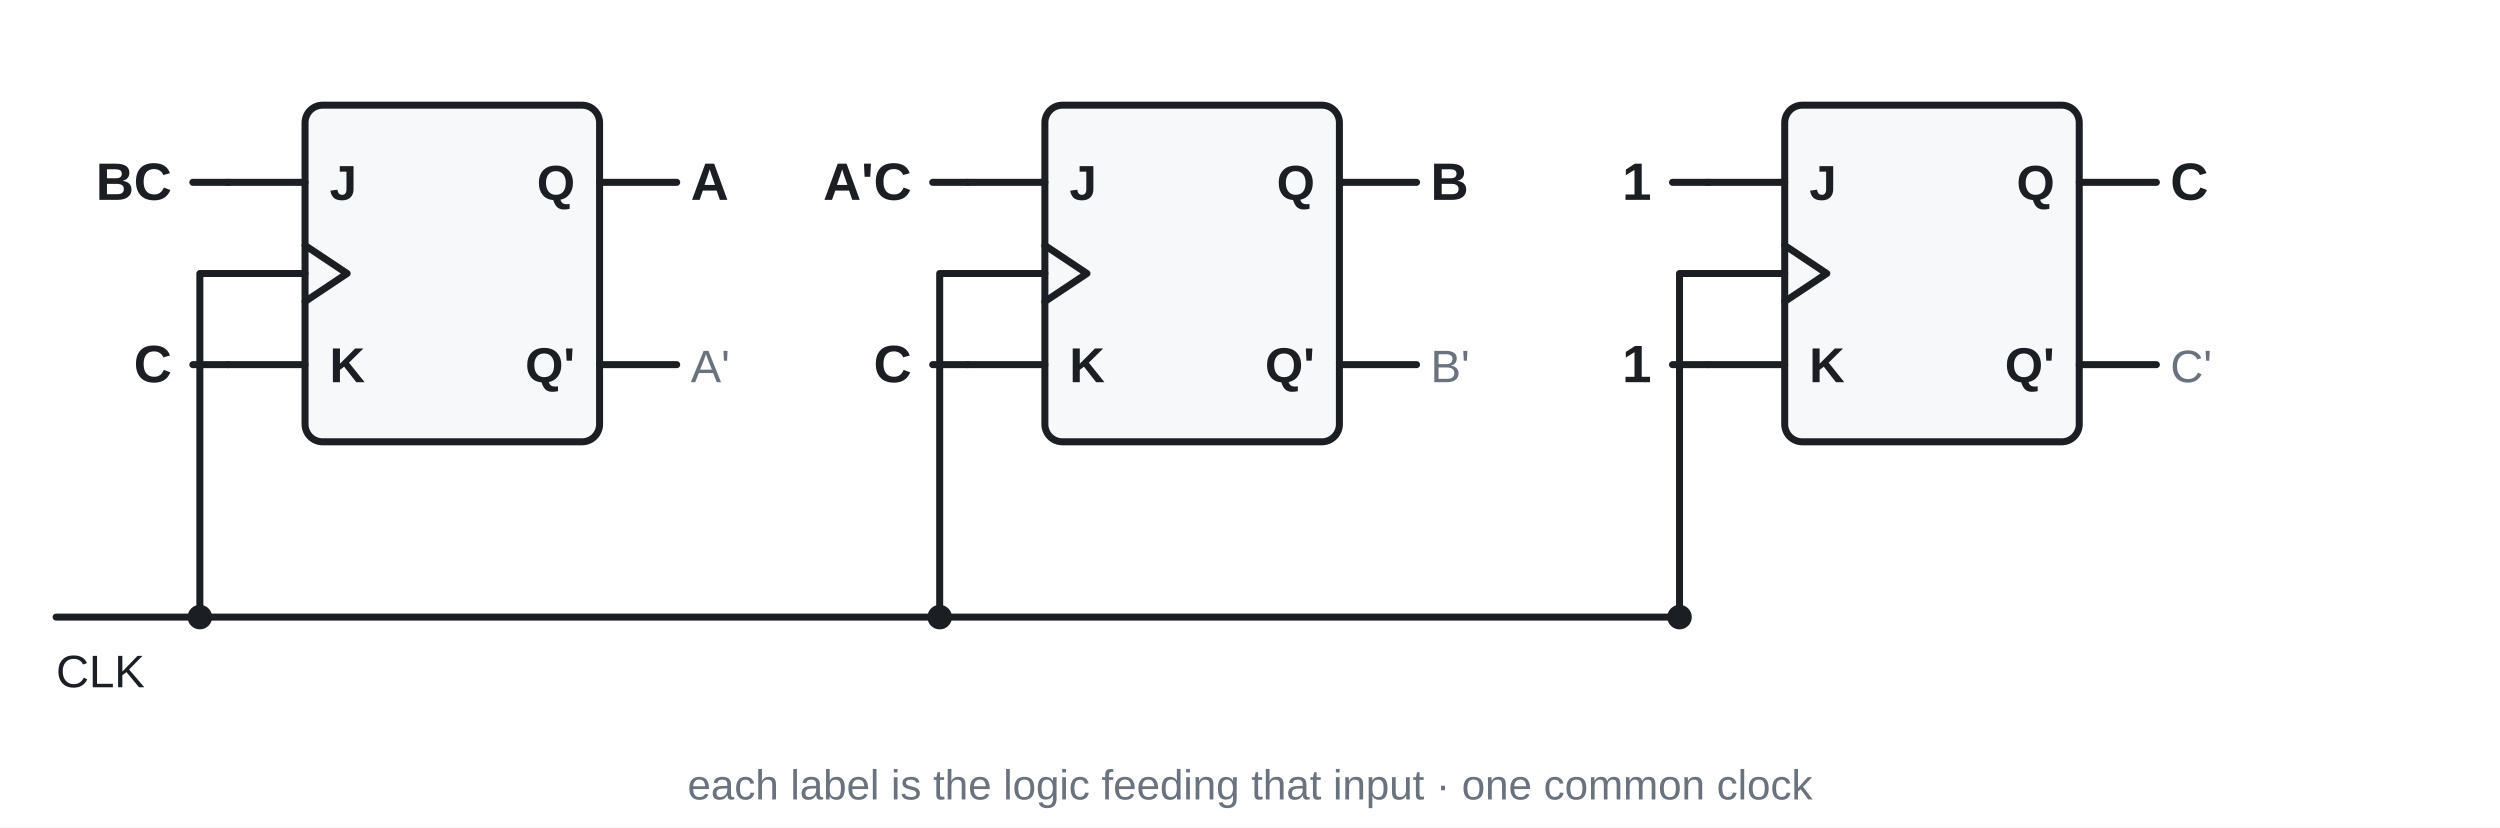
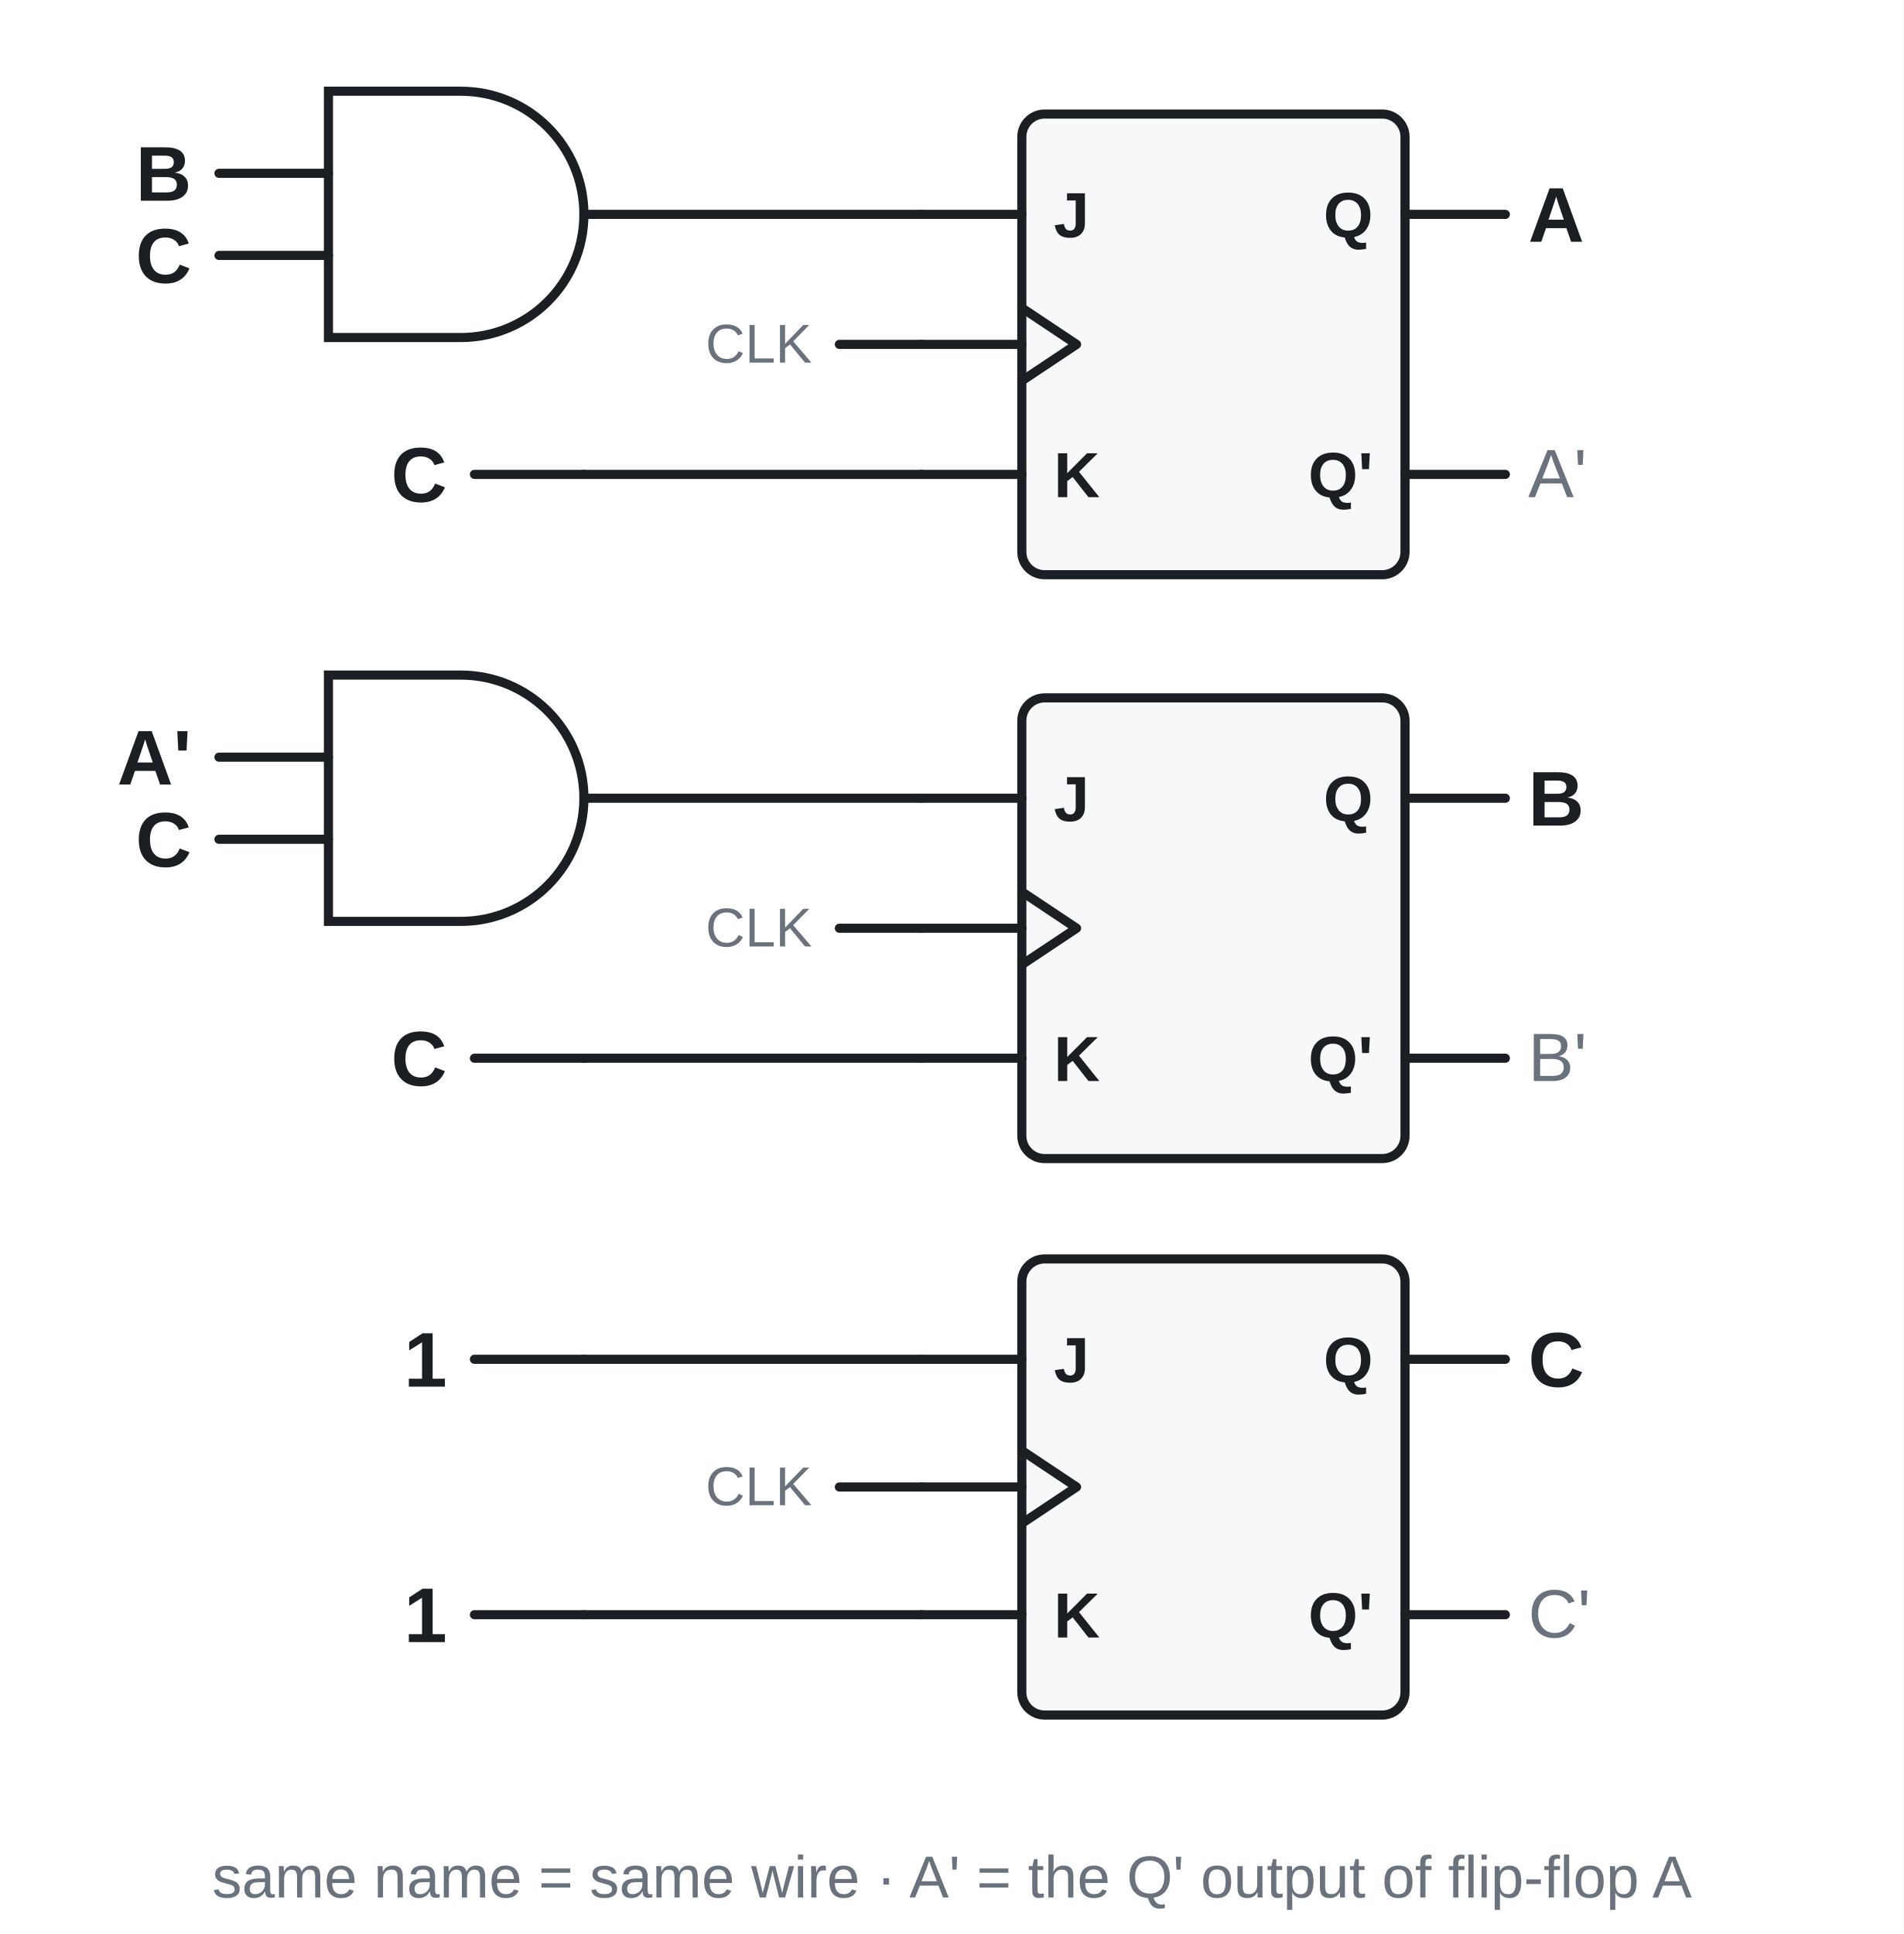
- <svg xmlns="http://www.w3.org/2000/svg" viewBox="0 0 713 236" width="713" height="236" font-family="Atkinson Hyperlegible, Verdana, Arial, sans-serif" role="img">
+ <svg xmlns="http://www.w3.org/2000/svg" viewBox="0 0 417.3 424.0" width="417.3" height="424.0" font-family="Atkinson Hyperlegible, Verdana, Arial, sans-serif" role="img">
  <rect width="100%" height="100%" fill="#ffffff" />
-   <rect x="87.0" y="30.0" width="84.0" height="96.0" rx="5" fill="#f6f8fa" stroke="#1b1f24" stroke-width="2" />
-   <polyline points="65.0,52.0 87.0,52.0" fill="none" stroke="#1b1f24" stroke-width="2" stroke-linejoin="round" stroke-linecap="round" />
-   <text x="94.0" y="57.0" font-size="14" text-anchor="start" fill="#1b1f24" font-weight="bold">J</text>
-   <polyline points="65.0,104.0 87.0,104.0" fill="none" stroke="#1b1f24" stroke-width="2" stroke-linejoin="round" stroke-linecap="round" />
-   <text x="94.0" y="109.0" font-size="14" text-anchor="start" fill="#1b1f24" font-weight="bold">K</text>
-   <polyline points="87.0,70.0 99.0,78.0 87.0,86.0" fill="none" stroke="#1b1f24" stroke-width="2" stroke-linejoin="round" stroke-linecap="round" />
-   <polyline points="65.0,78.0 87.0,78.0" fill="none" stroke="#1b1f24" stroke-width="2" stroke-linejoin="round" stroke-linecap="round" />
-   <polyline points="171.0,52.0 193.0,52.0" fill="none" stroke="#1b1f24" stroke-width="2" stroke-linejoin="round" stroke-linecap="round" />
-   <text x="164.0" y="57.0" font-size="14" text-anchor="end" fill="#1b1f24" font-weight="bold">Q</text>
-   <polyline points="171.0,104.0 193.0,104.0" fill="none" stroke="#1b1f24" stroke-width="2" stroke-linejoin="round" stroke-linecap="round" />
-   <text x="164.0" y="109.0" font-size="14" text-anchor="end" fill="#1b1f24" font-weight="bold">Q'</text>
-   <polyline points="55.0,52.0 65.0,52.0" fill="none" stroke="#1b1f24" stroke-width="2" stroke-linejoin="round" stroke-linecap="round" />
-   <text x="49.0" y="57.0" font-size="15" text-anchor="end" fill="#1b1f24" font-weight="bold">BC</text>
-   <polyline points="55.0,104.0 65.0,104.0" fill="none" stroke="#1b1f24" stroke-width="2" stroke-linejoin="round" stroke-linecap="round" />
-   <text x="49.0" y="109.0" font-size="15" text-anchor="end" fill="#1b1f24" font-weight="bold">C</text>
-   <text x="197.0" y="57.0" font-size="15" text-anchor="start" fill="#1b1f24" font-weight="bold">A</text>
-   <text x="197.0" y="109.0" font-size="13" text-anchor="start" fill="#6a737d" font-weight="normal">A'</text>
-   <rect x="298.0" y="30.0" width="84.0" height="96.0" rx="5" fill="#f6f8fa" stroke="#1b1f24" stroke-width="2" />
-   <polyline points="276.0,52.0 298.0,52.0" fill="none" stroke="#1b1f24" stroke-width="2" stroke-linejoin="round" stroke-linecap="round" />
-   <text x="305.0" y="57.0" font-size="14" text-anchor="start" fill="#1b1f24" font-weight="bold">J</text>
-   <polyline points="276.0,104.0 298.0,104.0" fill="none" stroke="#1b1f24" stroke-width="2" stroke-linejoin="round" stroke-linecap="round" />
-   <text x="305.0" y="109.0" font-size="14" text-anchor="start" fill="#1b1f24" font-weight="bold">K</text>
-   <polyline points="298.0,70.0 310.0,78.0 298.0,86.0" fill="none" stroke="#1b1f24" stroke-width="2" stroke-linejoin="round" stroke-linecap="round" />
-   <polyline points="276.0,78.0 298.0,78.0" fill="none" stroke="#1b1f24" stroke-width="2" stroke-linejoin="round" stroke-linecap="round" />
-   <polyline points="382.0,52.0 404.0,52.0" fill="none" stroke="#1b1f24" stroke-width="2" stroke-linejoin="round" stroke-linecap="round" />
-   <text x="375.0" y="57.0" font-size="14" text-anchor="end" fill="#1b1f24" font-weight="bold">Q</text>
-   <polyline points="382.0,104.0 404.0,104.0" fill="none" stroke="#1b1f24" stroke-width="2" stroke-linejoin="round" stroke-linecap="round" />
-   <text x="375.0" y="109.0" font-size="14" text-anchor="end" fill="#1b1f24" font-weight="bold">Q'</text>
-   <polyline points="266.0,52.0 276.0,52.0" fill="none" stroke="#1b1f24" stroke-width="2" stroke-linejoin="round" stroke-linecap="round" />
-   <text x="260.0" y="57.0" font-size="15" text-anchor="end" fill="#1b1f24" font-weight="bold">A'C</text>
-   <polyline points="266.0,104.0 276.0,104.0" fill="none" stroke="#1b1f24" stroke-width="2" stroke-linejoin="round" stroke-linecap="round" />
-   <text x="260.0" y="109.0" font-size="15" text-anchor="end" fill="#1b1f24" font-weight="bold">C</text>
-   <text x="408.0" y="57.0" font-size="15" text-anchor="start" fill="#1b1f24" font-weight="bold">B</text>
-   <text x="408.0" y="109.0" font-size="13" text-anchor="start" fill="#6a737d" font-weight="normal">B'</text>
-   <rect x="509.0" y="30.0" width="84.0" height="96.0" rx="5" fill="#f6f8fa" stroke="#1b1f24" stroke-width="2" />
-   <polyline points="487.0,52.0 509.0,52.0" fill="none" stroke="#1b1f24" stroke-width="2" stroke-linejoin="round" stroke-linecap="round" />
-   <text x="516.0" y="57.0" font-size="14" text-anchor="start" fill="#1b1f24" font-weight="bold">J</text>
-   <polyline points="487.0,104.0 509.0,104.0" fill="none" stroke="#1b1f24" stroke-width="2" stroke-linejoin="round" stroke-linecap="round" />
-   <text x="516.0" y="109.0" font-size="14" text-anchor="start" fill="#1b1f24" font-weight="bold">K</text>
-   <polyline points="509.0,70.0 521.0,78.0 509.0,86.0" fill="none" stroke="#1b1f24" stroke-width="2" stroke-linejoin="round" stroke-linecap="round" />
-   <polyline points="487.0,78.0 509.0,78.0" fill="none" stroke="#1b1f24" stroke-width="2" stroke-linejoin="round" stroke-linecap="round" />
-   <polyline points="593.0,52.0 615.0,52.0" fill="none" stroke="#1b1f24" stroke-width="2" stroke-linejoin="round" stroke-linecap="round" />
-   <text x="586.0" y="57.0" font-size="14" text-anchor="end" fill="#1b1f24" font-weight="bold">Q</text>
-   <polyline points="593.0,104.0 615.0,104.0" fill="none" stroke="#1b1f24" stroke-width="2" stroke-linejoin="round" stroke-linecap="round" />
-   <text x="586.0" y="109.0" font-size="14" text-anchor="end" fill="#1b1f24" font-weight="bold">Q'</text>
-   <polyline points="477.0,52.0 487.0,52.0" fill="none" stroke="#1b1f24" stroke-width="2" stroke-linejoin="round" stroke-linecap="round" />
-   <text x="471.0" y="57.0" font-size="15" text-anchor="end" fill="#1b1f24" font-weight="bold">1</text>
-   <polyline points="477.0,104.0 487.0,104.0" fill="none" stroke="#1b1f24" stroke-width="2" stroke-linejoin="round" stroke-linecap="round" />
-   <text x="471.0" y="109.0" font-size="15" text-anchor="end" fill="#1b1f24" font-weight="bold">1</text>
-   <text x="619.0" y="57.0" font-size="15" text-anchor="start" fill="#1b1f24" font-weight="bold">C</text>
-   <text x="619.0" y="109.0" font-size="13" text-anchor="start" fill="#6a737d" font-weight="normal">C'</text>
-   <polyline points="16.0,176.0 479.0,176.0" fill="none" stroke="#1b1f24" stroke-width="2" stroke-linejoin="round" stroke-linecap="round" />
-   <text x="16.0" y="196.0" font-size="13" text-anchor="start" fill="#1b1f24" font-weight="normal">CLK</text>
-   <polyline points="57.0,176.0 57.0,78.0 65.0,78.0" fill="none" stroke="#1b1f24" stroke-width="2" stroke-linejoin="round" stroke-linecap="round" />
-   <circle cx="57.0" cy="176.0" r="3.5" fill="#1b1f24" />
-   <polyline points="268.0,176.0 268.0,78.0 276.0,78.0" fill="none" stroke="#1b1f24" stroke-width="2" stroke-linejoin="round" stroke-linecap="round" />
-   <circle cx="268.0" cy="176.0" r="3.5" fill="#1b1f24" />
-   <polyline points="479.0,176.0 479.0,78.0 487.0,78.0" fill="none" stroke="#1b1f24" stroke-width="2" stroke-linejoin="round" stroke-linecap="round" />
-   <circle cx="479.0" cy="176.0" r="3.5" fill="#1b1f24" />
-   <text x="356.5" y="228.0" font-size="12" text-anchor="middle" fill="#6a737d" font-weight="normal">each label is the logic feeding that input · one common clock</text>
+   <rect x="224.0" y="25.0" width="84.0" height="101.0" rx="5" fill="#f6f8fa" stroke="#1b1f24" stroke-width="2" />
+   <polyline points="202.0,47.0 224.0,47.0" fill="none" stroke="#1b1f24" stroke-width="2" stroke-linejoin="round" stroke-linecap="round" />
+   <text x="231.0" y="52.0" font-size="14" text-anchor="start" fill="#1b1f24" font-weight="bold">J</text>
+   <polyline points="202.0,104.0 224.0,104.0" fill="none" stroke="#1b1f24" stroke-width="2" stroke-linejoin="round" stroke-linecap="round" />
+   <text x="231.0" y="109.0" font-size="14" text-anchor="start" fill="#1b1f24" font-weight="bold">K</text>
+   <polyline points="224.0,67.5 236.0,75.5 224.0,83.5" fill="none" stroke="#1b1f24" stroke-width="2" stroke-linejoin="round" stroke-linecap="round" />
+   <polyline points="202.0,75.5 224.0,75.5" fill="none" stroke="#1b1f24" stroke-width="2" stroke-linejoin="round" stroke-linecap="round" />
+   <polyline points="308.0,47.0 330.0,47.0" fill="none" stroke="#1b1f24" stroke-width="2" stroke-linejoin="round" stroke-linecap="round" />
+   <text x="301.0" y="52.0" font-size="14" text-anchor="end" fill="#1b1f24" font-weight="bold">Q</text>
+   <polyline points="308.0,104.0 330.0,104.0" fill="none" stroke="#1b1f24" stroke-width="2" stroke-linejoin="round" stroke-linecap="round" />
+   <text x="301.0" y="109.0" font-size="14" text-anchor="end" fill="#1b1f24" font-weight="bold">Q'</text>
+   <path d="M72,20.0 H101.0 A27.0,27.0 0 0 1 101.0,74.0 H72 Z" fill="#fff" stroke="#1b1f24" stroke-width="2" />
+   <polyline points="48.0,38.0 72.0,38.0" fill="none" stroke="#1b1f24" stroke-width="2" stroke-linejoin="round" stroke-linecap="round" />
+   <text x="42.0" y="44.0" font-size="17" text-anchor="end" fill="#1b1f24" font-weight="bold">B</text>
+   <polyline points="48.0,56.0 72.0,56.0" fill="none" stroke="#1b1f24" stroke-width="2" stroke-linejoin="round" stroke-linecap="round" />
+   <text x="42.0" y="62.0" font-size="17" text-anchor="end" fill="#1b1f24" font-weight="bold">C</text>
+   <polyline points="128.0,47.0 202.0,47.0" fill="none" stroke="#1b1f24" stroke-width="2" stroke-linejoin="round" stroke-linecap="round" />
+   <polyline points="104.0,104.0 128.0,104.0" fill="none" stroke="#1b1f24" stroke-width="2" stroke-linejoin="round" stroke-linecap="round" />
+   <text x="98.0" y="110.0" font-size="17" text-anchor="end" fill="#1b1f24" font-weight="bold">C</text>
+   <polyline points="128.0,104.0 202.0,104.0" fill="none" stroke="#1b1f24" stroke-width="2" stroke-linejoin="round" stroke-linecap="round" />
+   <polyline points="184.0,75.5 202.0,75.5" fill="none" stroke="#1b1f24" stroke-width="2" stroke-linejoin="round" stroke-linecap="round" />
+   <text x="178.0" y="79.5" font-size="12" text-anchor="end" fill="#6a737d" font-weight="normal">CLK</text>
+   <text x="335.0" y="53.0" font-size="17" text-anchor="start" fill="#1b1f24" font-weight="bold">A</text>
+   <text x="335.0" y="109.0" font-size="15" text-anchor="start" fill="#6a737d" font-weight="normal">A'</text>
+   <rect x="224.0" y="153.0" width="84.0" height="101.0" rx="5" fill="#f6f8fa" stroke="#1b1f24" stroke-width="2" />
+   <polyline points="202.0,175.0 224.0,175.0" fill="none" stroke="#1b1f24" stroke-width="2" stroke-linejoin="round" stroke-linecap="round" />
+   <text x="231.0" y="180.0" font-size="14" text-anchor="start" fill="#1b1f24" font-weight="bold">J</text>
+   <polyline points="202.0,232.0 224.0,232.0" fill="none" stroke="#1b1f24" stroke-width="2" stroke-linejoin="round" stroke-linecap="round" />
+   <text x="231.0" y="237.0" font-size="14" text-anchor="start" fill="#1b1f24" font-weight="bold">K</text>
+   <polyline points="224.0,195.5 236.0,203.5 224.0,211.5" fill="none" stroke="#1b1f24" stroke-width="2" stroke-linejoin="round" stroke-linecap="round" />
+   <polyline points="202.0,203.5 224.0,203.5" fill="none" stroke="#1b1f24" stroke-width="2" stroke-linejoin="round" stroke-linecap="round" />
+   <polyline points="308.0,175.0 330.0,175.0" fill="none" stroke="#1b1f24" stroke-width="2" stroke-linejoin="round" stroke-linecap="round" />
+   <text x="301.0" y="180.0" font-size="14" text-anchor="end" fill="#1b1f24" font-weight="bold">Q</text>
+   <polyline points="308.0,232.0 330.0,232.0" fill="none" stroke="#1b1f24" stroke-width="2" stroke-linejoin="round" stroke-linecap="round" />
+   <text x="301.0" y="237.0" font-size="14" text-anchor="end" fill="#1b1f24" font-weight="bold">Q'</text>
+   <path d="M72,148.0 H101.0 A27.0,27.0 0 0 1 101.0,202.0 H72 Z" fill="#fff" stroke="#1b1f24" stroke-width="2" />
+   <polyline points="48.0,166.0 72.0,166.0" fill="none" stroke="#1b1f24" stroke-width="2" stroke-linejoin="round" stroke-linecap="round" />
+   <text x="42.0" y="172.0" font-size="17" text-anchor="end" fill="#1b1f24" font-weight="bold">A'</text>
+   <polyline points="48.0,184.0 72.0,184.0" fill="none" stroke="#1b1f24" stroke-width="2" stroke-linejoin="round" stroke-linecap="round" />
+   <text x="42.0" y="190.0" font-size="17" text-anchor="end" fill="#1b1f24" font-weight="bold">C</text>
+   <polyline points="128.0,175.0 202.0,175.0" fill="none" stroke="#1b1f24" stroke-width="2" stroke-linejoin="round" stroke-linecap="round" />
+   <polyline points="104.0,232.0 128.0,232.0" fill="none" stroke="#1b1f24" stroke-width="2" stroke-linejoin="round" stroke-linecap="round" />
+   <text x="98.0" y="238.0" font-size="17" text-anchor="end" fill="#1b1f24" font-weight="bold">C</text>
+   <polyline points="128.0,232.0 202.0,232.0" fill="none" stroke="#1b1f24" stroke-width="2" stroke-linejoin="round" stroke-linecap="round" />
+   <polyline points="184.0,203.5 202.0,203.5" fill="none" stroke="#1b1f24" stroke-width="2" stroke-linejoin="round" stroke-linecap="round" />
+   <text x="178.0" y="207.5" font-size="12" text-anchor="end" fill="#6a737d" font-weight="normal">CLK</text>
+   <text x="335.0" y="181.0" font-size="17" text-anchor="start" fill="#1b1f24" font-weight="bold">B</text>
+   <text x="335.0" y="237.0" font-size="15" text-anchor="start" fill="#6a737d" font-weight="normal">B'</text>
+   <rect x="224.0" y="276.0" width="84.0" height="100.0" rx="5" fill="#f6f8fa" stroke="#1b1f24" stroke-width="2" />
+   <polyline points="202.0,298.0 224.0,298.0" fill="none" stroke="#1b1f24" stroke-width="2" stroke-linejoin="round" stroke-linecap="round" />
+   <text x="231.0" y="303.0" font-size="14" text-anchor="start" fill="#1b1f24" font-weight="bold">J</text>
+   <polyline points="202.0,354.0 224.0,354.0" fill="none" stroke="#1b1f24" stroke-width="2" stroke-linejoin="round" stroke-linecap="round" />
+   <text x="231.0" y="359.0" font-size="14" text-anchor="start" fill="#1b1f24" font-weight="bold">K</text>
+   <polyline points="224.0,318.0 236.0,326.0 224.0,334.0" fill="none" stroke="#1b1f24" stroke-width="2" stroke-linejoin="round" stroke-linecap="round" />
+   <polyline points="202.0,326.0 224.0,326.0" fill="none" stroke="#1b1f24" stroke-width="2" stroke-linejoin="round" stroke-linecap="round" />
+   <polyline points="308.0,298.0 330.0,298.0" fill="none" stroke="#1b1f24" stroke-width="2" stroke-linejoin="round" stroke-linecap="round" />
+   <text x="301.0" y="303.0" font-size="14" text-anchor="end" fill="#1b1f24" font-weight="bold">Q</text>
+   <polyline points="308.0,354.0 330.0,354.0" fill="none" stroke="#1b1f24" stroke-width="2" stroke-linejoin="round" stroke-linecap="round" />
+   <text x="301.0" y="359.0" font-size="14" text-anchor="end" fill="#1b1f24" font-weight="bold">Q'</text>
+   <polyline points="104.0,298.0 128.0,298.0" fill="none" stroke="#1b1f24" stroke-width="2" stroke-linejoin="round" stroke-linecap="round" />
+   <text x="98.0" y="304.0" font-size="17" text-anchor="end" fill="#1b1f24" font-weight="bold">1</text>
+   <polyline points="128.0,298.0 202.0,298.0" fill="none" stroke="#1b1f24" stroke-width="2" stroke-linejoin="round" stroke-linecap="round" />
+   <polyline points="104.0,354.0 128.0,354.0" fill="none" stroke="#1b1f24" stroke-width="2" stroke-linejoin="round" stroke-linecap="round" />
+   <text x="98.0" y="360.0" font-size="17" text-anchor="end" fill="#1b1f24" font-weight="bold">1</text>
+   <polyline points="128.0,354.0 202.0,354.0" fill="none" stroke="#1b1f24" stroke-width="2" stroke-linejoin="round" stroke-linecap="round" />
+   <polyline points="184.0,326.0 202.0,326.0" fill="none" stroke="#1b1f24" stroke-width="2" stroke-linejoin="round" stroke-linecap="round" />
+   <text x="178.0" y="330.0" font-size="12" text-anchor="end" fill="#6a737d" font-weight="normal">CLK</text>
+   <text x="335.0" y="304.0" font-size="17" text-anchor="start" fill="#1b1f24" font-weight="bold">C</text>
+   <text x="335.0" y="359.0" font-size="15" text-anchor="start" fill="#6a737d" font-weight="normal">C'</text>
+   <text x="208.7" y="416.0" font-size="13" text-anchor="middle" fill="#6a737d" font-weight="normal">same name = same wire · A' = the Q' output of flip-flop A</text>
</svg>
